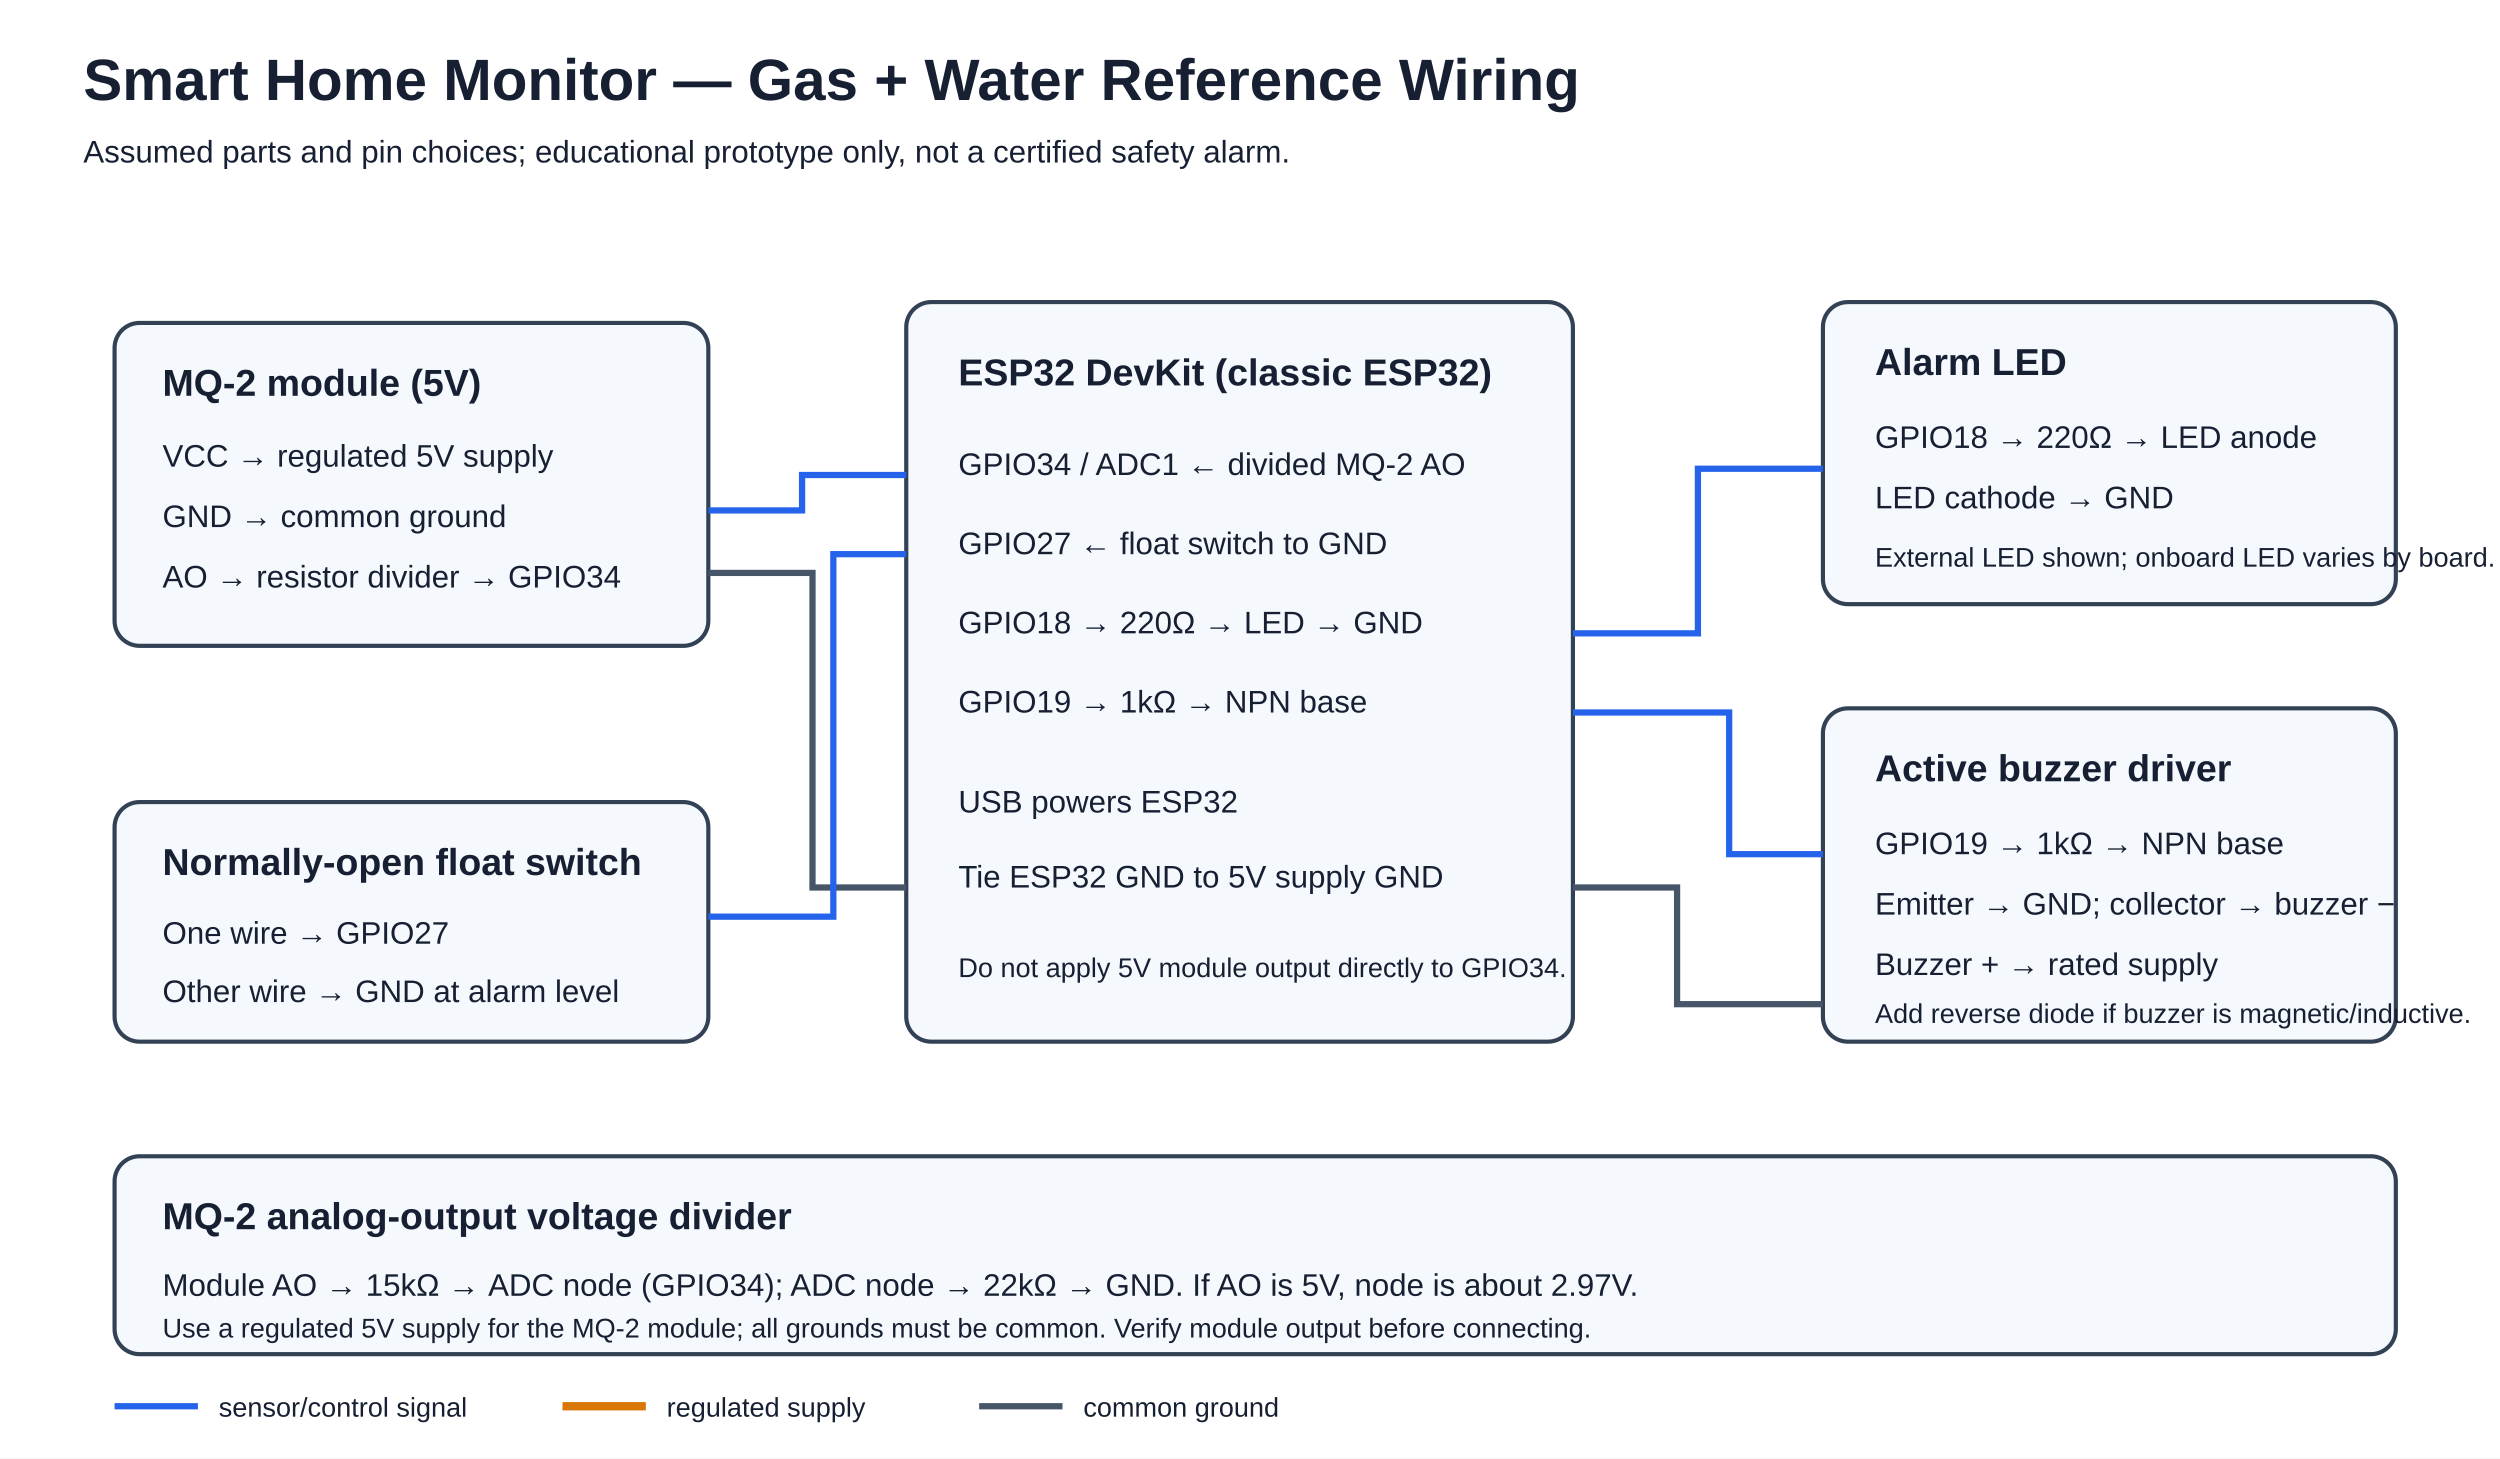
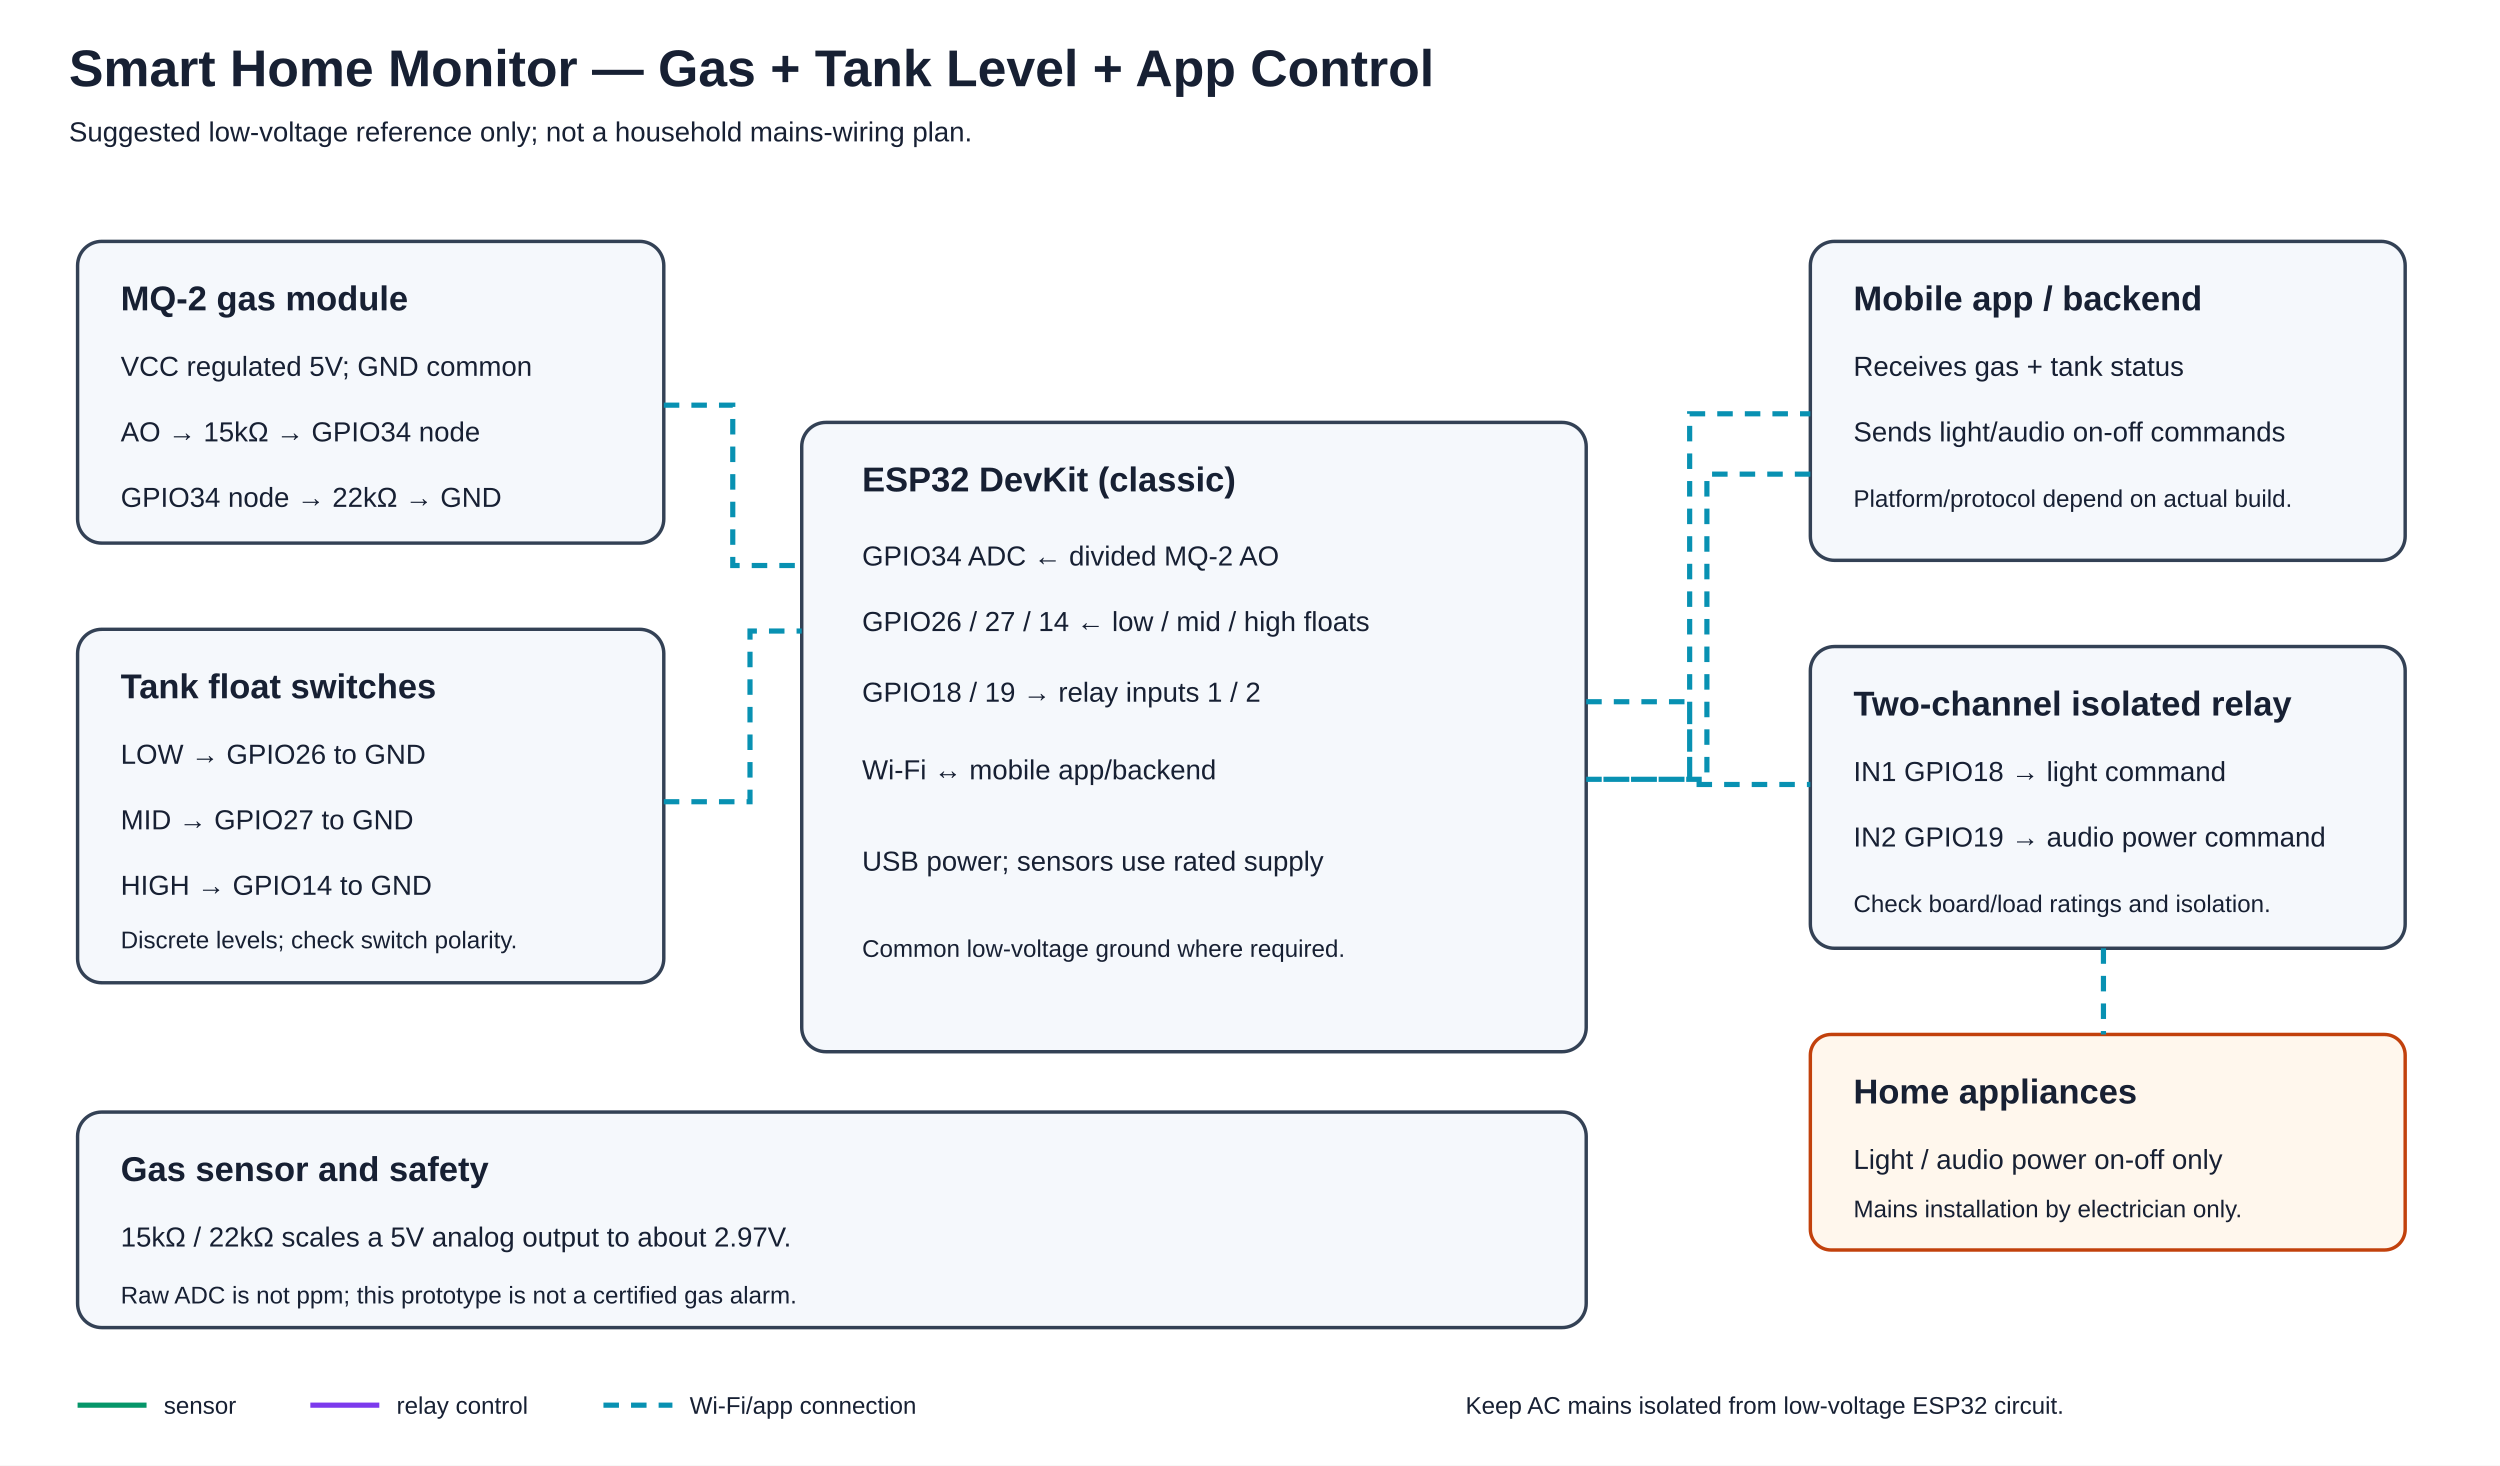
- <svg xmlns="http://www.w3.org/2000/svg" width="1200" height="700" viewBox="0 0 1200 700" role="img" aria-labelledby="title desc">
-   <style>
-     text { font-family: Arial, Helvetica, sans-serif; fill: #172033; }
-     .title { font-size: 28px; font-weight: 700; }
-     .label { font-size: 18px; font-weight: 700; }
-     .small { font-size: 15px; }
-     .tiny { font-size: 13px; }
-     .box { fill: #f5f8fc; stroke: #334155; stroke-width: 2; rx: 12; }
-     .power { stroke: #d97706; stroke-width: 4; fill: none; }
-     .signal { stroke: #2563eb; stroke-width: 3; fill: none; }
-     .ground { stroke: #475569; stroke-width: 3; fill: none; }
-     .alarm { stroke: #dc2626; stroke-width: 3; fill: none; }
-   </style>
-   <rect width="1200" height="700" fill="#ffffff" />
-   <text x="40" y="48" class="title">Smart Home Monitor — Gas + Water Reference Wiring</text>
-   <text x="40" y="78" class="small">Assumed parts and pin choices; educational prototype only, not a certified safety alarm.</text>
-   <rect x="55" y="155" width="285" height="155" class="box" />
-   <text x="78" y="190" class="label">MQ-2 module (5V)</text>
-   <text x="78" y="224" class="small">VCC → regulated 5V supply</text>
-   <text x="78" y="253" class="small">GND → common ground</text>
-   <text x="78" y="282" class="small">AO → resistor divider → GPIO34</text>
-   <rect x="55" y="385" width="285" height="115" class="box" />
-   <text x="78" y="420" class="label">Normally-open float switch</text>
-   <text x="78" y="453" class="small">One wire → GPIO27</text>
-   <text x="78" y="481" class="small">Other wire → GND at alarm level</text>
-   <rect x="435" y="145" width="320" height="355" class="box" />
-   <text x="460" y="185" class="label">ESP32 DevKit (classic ESP32)</text>
-   <text x="460" y="228" class="small">GPIO34 / ADC1 ← divided MQ-2 AO</text>
-   <text x="460" y="266" class="small">GPIO27 ← float switch to GND</text>
-   <text x="460" y="304" class="small">GPIO18 → 220Ω → LED → GND</text>
-   <text x="460" y="342" class="small">GPIO19 → 1kΩ → NPN base</text>
-   <text x="460" y="390" class="small">USB powers ESP32</text>
-   <text x="460" y="426" class="small">Tie ESP32 GND to 5V supply GND</text>
-   <text x="460" y="469" class="tiny">Do not apply 5V module output directly to GPIO34.</text>
-   <rect x="875" y="145" width="275" height="145" class="box" />
-   <text x="900" y="180" class="label">Alarm LED</text>
-   <text x="900" y="215" class="small">GPIO18 → 220Ω → LED anode</text>
-   <text x="900" y="244" class="small">LED cathode → GND</text>
-   <text x="900" y="272" class="tiny">External LED shown; onboard LED varies by board.</text>
-   <rect x="875" y="340" width="275" height="160" class="box" />
-   <text x="900" y="375" class="label">Active buzzer driver</text>
-   <text x="900" y="410" class="small">GPIO19 → 1kΩ → NPN base</text>
-   <text x="900" y="439" class="small">Emitter → GND; collector → buzzer −</text>
-   <text x="900" y="468" class="small">Buzzer + → rated supply</text>
-   <text x="900" y="491" class="tiny">Add reverse diode if buzzer is magnetic/inductive.</text>
-   <rect x="55" y="555" width="1095" height="95" class="box" />
-   <text x="78" y="590" class="label">MQ-2 analog-output voltage divider</text>
-   <text x="78" y="622" class="small">Module AO → 15kΩ → ADC node (GPIO34); ADC node → 22kΩ → GND. If AO is 5V, node is about 2.97V.</text>
-   <text x="78" y="642" class="tiny">Use a regulated 5V supply for the MQ-2 module; all grounds must be common. Verify module output before connecting.</text>
-   <path d="M340 245 H385 V228 H435" class="signal" />
-   <path d="M340 275 H390 V426 H435" class="ground" />
-   <path d="M340 440 H400 V266 H435" class="signal" />
-   <path d="M755 304 H815 V225 H875" class="signal" />
-   <path d="M755 342 H830 V410 H875" class="signal" />
-   <path d="M755 426 H805 V482 H875" class="ground" />
-   <line x1="55" y1="675" x2="95" y2="675" class="signal" />
-   <text x="105" y="680" class="tiny">sensor/control signal</text>
-   <line x1="270" y1="675" x2="310" y2="675" class="power" />
-   <text x="320" y="680" class="tiny">regulated supply</text>
-   <line x1="470" y1="675" x2="510" y2="675" class="ground" />
-   <text x="520" y="680" class="tiny">common ground</text>
+ <svg xmlns="http://www.w3.org/2000/svg" width="1450" height="850" viewBox="0 0 1450 850" role="img" aria-labelledby="t d">
+   <style>text{font-family:Arial,sans-serif;fill:#172033}.title{font-size:30px;font-weight:bold}.label{font-size:20px;font-weight:bold}.s{font-size:16px}.t{font-size:14px}.b{fill:#f5f8fc;stroke:#334155;stroke-width:2;rx:14}.sig{stroke:#2563eb;stroke-width:3;fill:none}.sens{stroke:#059669;stroke-width:3;fill:none}.rel{stroke:#7c3aed;stroke-width:3;fill:none}.net{stroke:#0891b2;stroke-width:3;stroke-dasharray:9 7;fill:none}.warn{fill:#fff7ed;stroke:#c2410c;stroke-width:2;rx:12}</style>
+   <rect width="1450" height="850" fill="white" />
+   <text x="40" y="50" class="title">Smart Home Monitor — Gas + Tank Level + App Control</text>
+   <text x="40" y="82" class="s">Suggested low-voltage reference only; not a household mains-wiring plan.</text>
+   <rect x="465" y="245" width="455" height="365" class="b" />
+   <text x="500" y="285" class="label">ESP32 DevKit (classic)</text>
+   <text x="500" y="328" class="s">GPIO34 ADC ← divided MQ-2 AO</text>
+   <text x="500" y="366" class="s">GPIO26 / 27 / 14 ← low / mid / high floats</text>
+   <text x="500" y="407" class="s">GPIO18 / 19 → relay inputs 1 / 2</text>
+   <text x="500" y="452" class="s">Wi-Fi ↔ mobile app/backend</text>
+   <text x="500" y="505" class="s">USB power; sensors use rated supply</text>
+   <text x="500" y="555" class="t">Common low-voltage ground where required.</text>
+   <rect x="45" y="140" width="340" height="175" class="b" />
+   <text x="70" y="180" class="label">MQ-2 gas module</text>
+   <text x="70" y="218" class="s">VCC regulated 5V; GND common</text>
+   <text x="70" y="256" class="s">AO → 15kΩ → GPIO34 node</text>
+   <text x="70" y="294" class="s">GPIO34 node → 22kΩ → GND</text>
+   <rect x="45" y="365" width="340" height="205" class="b" />
+   <text x="70" y="405" class="label">Tank float switches</text>
+   <text x="70" y="443" class="s">LOW → GPIO26 to GND</text>
+   <text x="70" y="481" class="s">MID → GPIO27 to GND</text>
+   <text x="70" y="519" class="s">HIGH → GPIO14 to GND</text>
+   <text x="70" y="550" class="t">Discrete levels; check switch polarity.</text>
+   <rect x="1050" y="140" width="345" height="185" class="b" />
+   <text x="1075" y="180" class="label">Mobile app / backend</text>
+   <text x="1075" y="218" class="s">Receives gas + tank status</text>
+   <text x="1075" y="256" class="s">Sends light/audio on-off commands</text>
+   <text x="1075" y="294" class="t">Platform/protocol depend on actual build.</text>
+   <rect x="1050" y="375" width="345" height="175" class="b" />
+   <text x="1075" y="415" class="label">Two-channel isolated relay</text>
+   <text x="1075" y="453" class="s">IN1 GPIO18 → light command</text>
+   <text x="1075" y="491" class="s">IN2 GPIO19 → audio power command</text>
+   <text x="1075" y="529" class="t">Check board/load ratings and isolation.</text>
+   <rect x="1050" y="600" width="345" height="125" class="warn" />
+   <text x="1075" y="640" class="label">Home appliances</text>
+   <text x="1075" y="678" class="s">Light / audio power on-off only</text>
+   <text x="1075" y="706" class="t">Mains installation by electrician only.</text>
+   <rect x="45" y="645" width="875" height="125" class="b" />
+   <text x="70" y="685" class="label">Gas sensor and safety</text>
+   <text x="70" y="723" class="s">15kΩ / 22kΩ scales a 5V analog output to about 2.97V.</text>
+   <text x="70" y="756" class="t">Raw ADC is not ppm; this prototype is not a certified gas alarm.</text>
+   <path d="M385 235H425V328H465M385 465H435V366H465M920 452H980V240H1050M1050 275H990V452H920M920 407H980V455H1050M1220 550V600" class="net" />
+   <line x1="45" y1="815" x2="85" y2="815" class="sens" />
+   <text x="95" y="820" class="t">sensor</text>
+   <line x1="180" y1="815" x2="220" y2="815" class="rel" />
+   <text x="230" y="820" class="t">relay control</text>
+   <line x1="350" y1="815" x2="390" y2="815" class="net" />
+   <text x="400" y="820" class="t">Wi-Fi/app connection</text>
+   <text x="850" y="820" class="t">Keep AC mains isolated from low-voltage ESP32 circuit.</text>
</svg>
